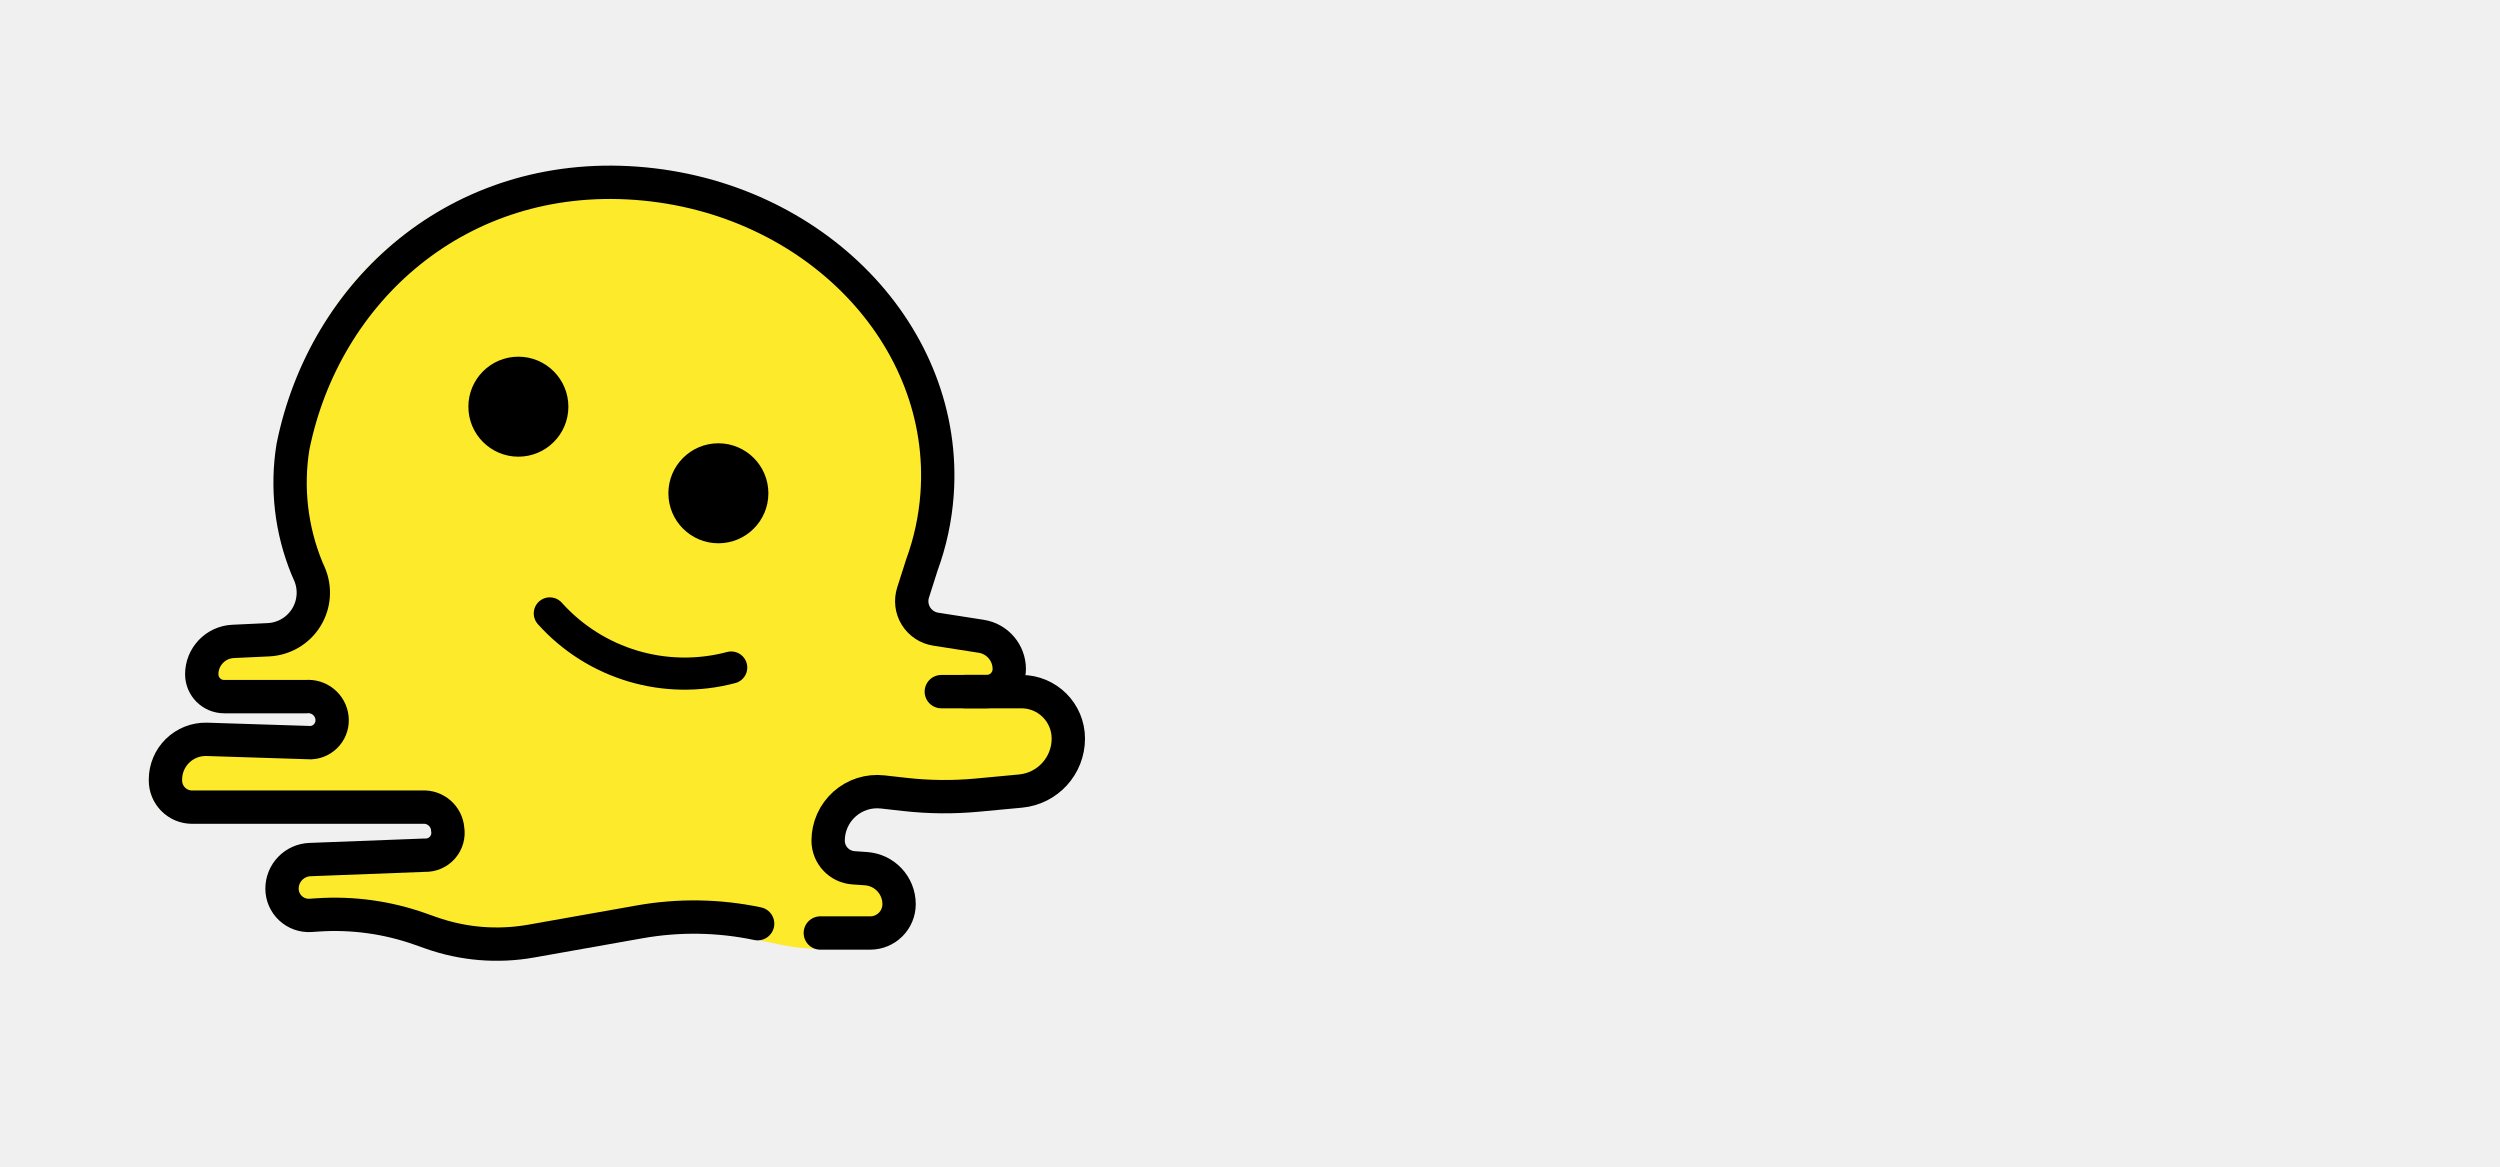
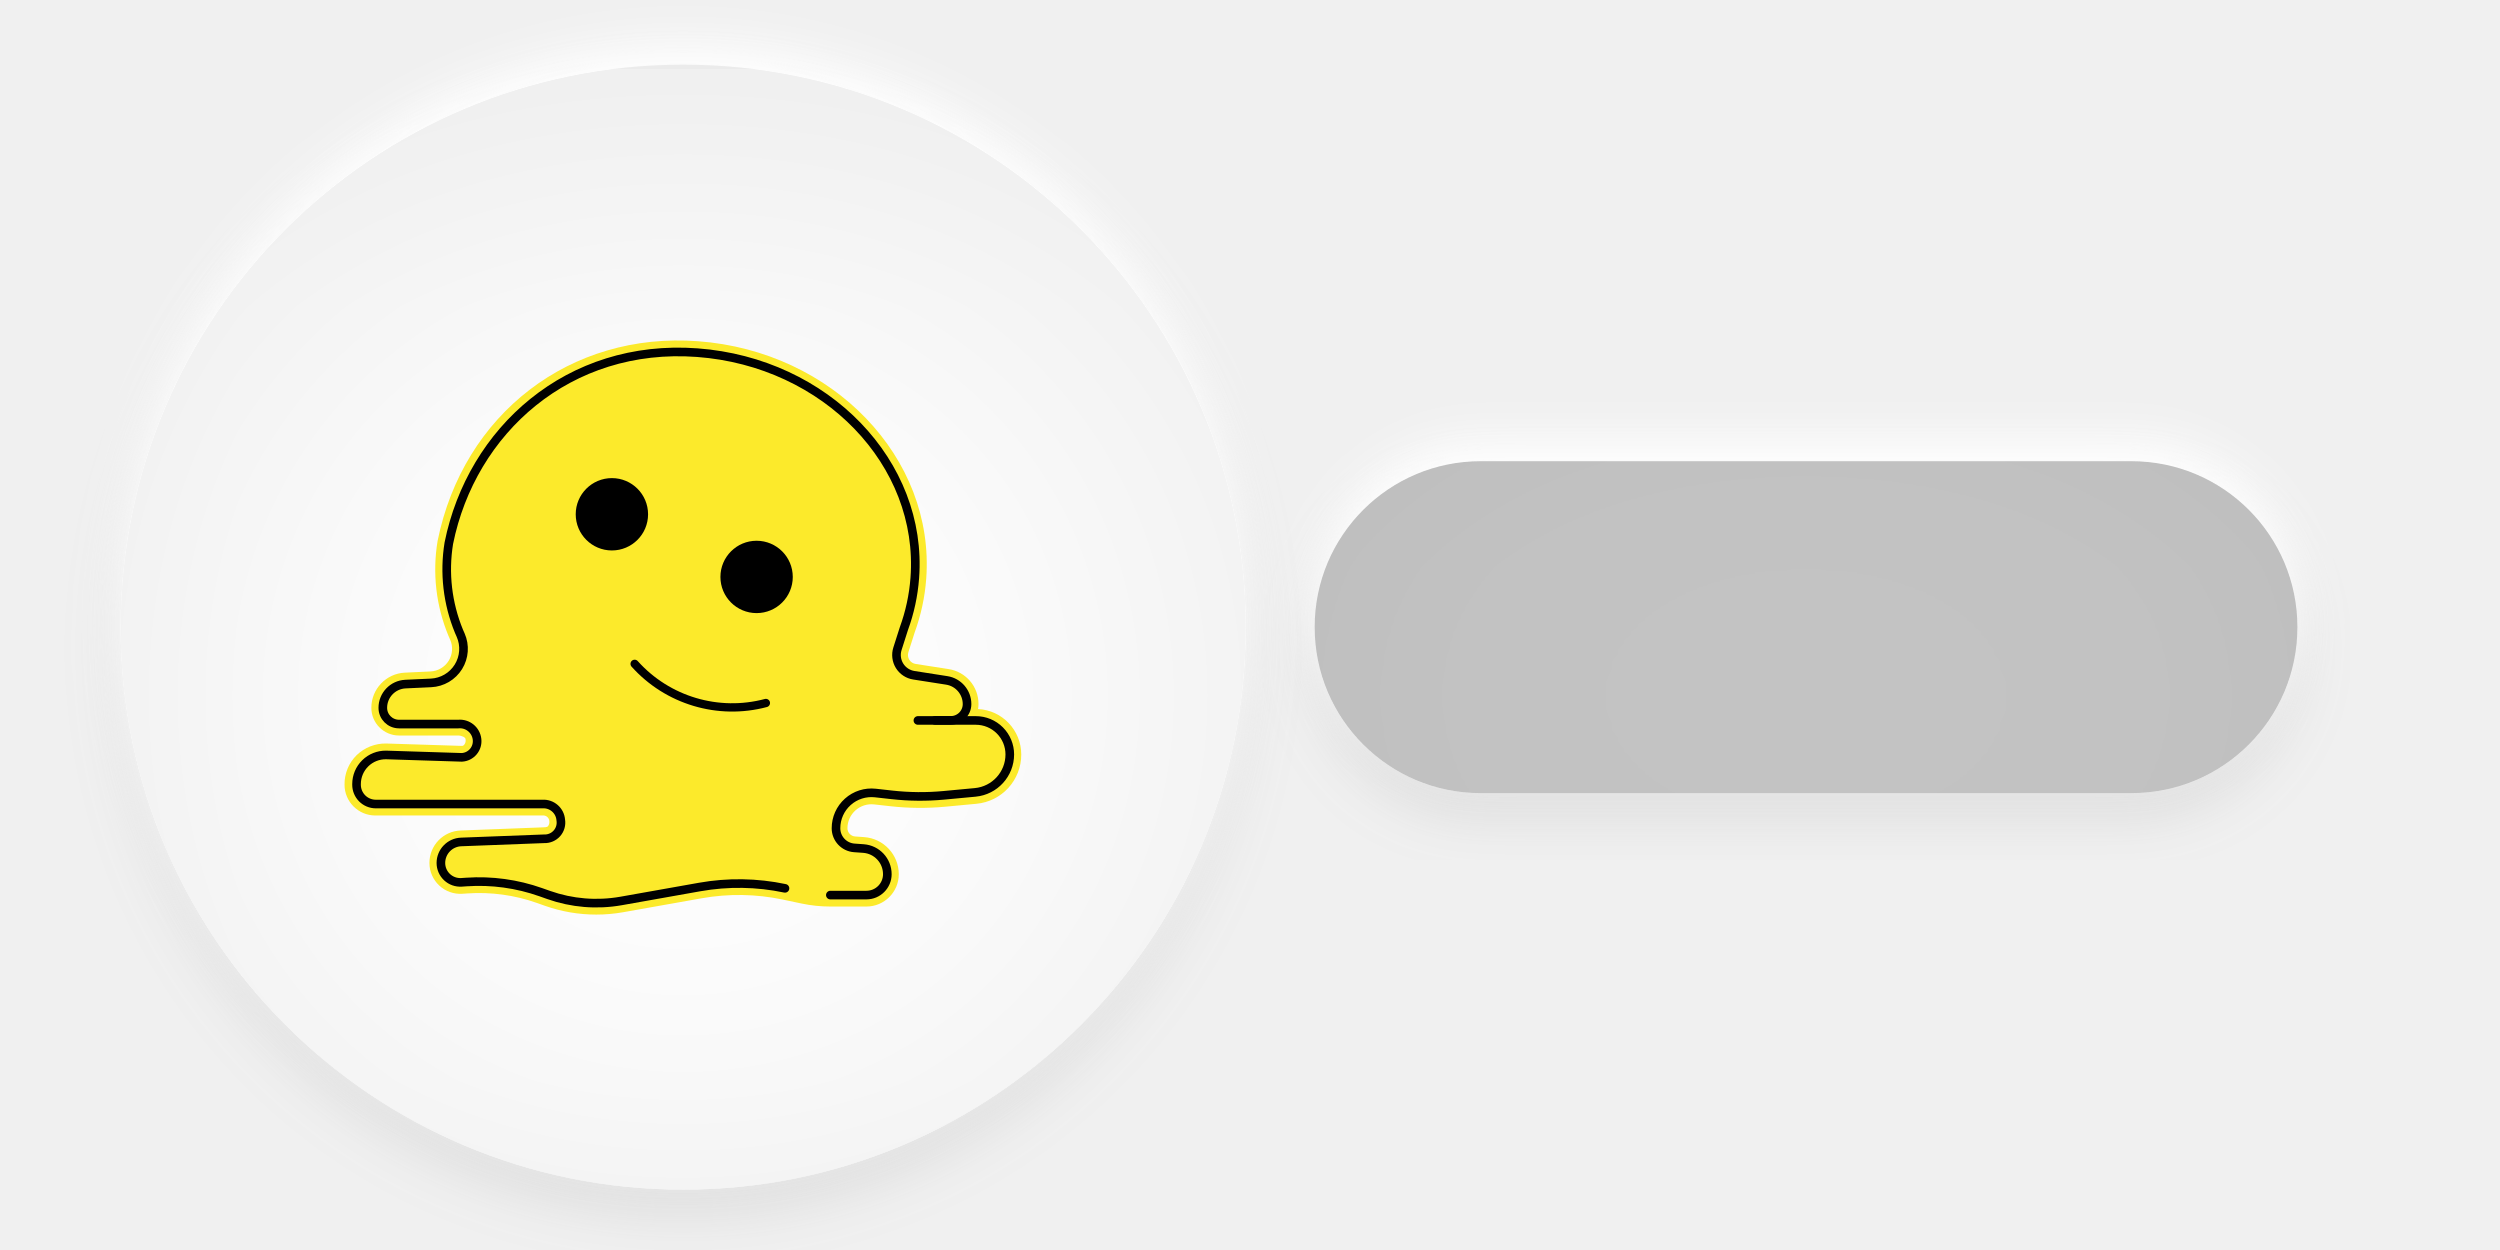
- <svg xmlns="http://www.w3.org/2000/svg" id="emoji" viewBox="0 0 150 70">
-   <rect id="my-rect" fill="#e5f9ff" x="0" y="0" rx="20" ry="20" />
-   <g>
-     <g id="color">
-       <path fill="#fcea2b" d="M29.807,57.598a12.777,12.777,0,0,1-4.263-.731l-.66-.233a14.323,14.323,0,0,0-5.774-.79l-.407.027a2.56,2.56,0,0,1-2.731-2.553A2.687,2.687,0,0,1,18.573,50.624l6.876-.263c.271-.001.337-.074.359-.098a.596.596,0,0,0,.108-.425.509.509,0,0,0-.573-.459H11.478a2.555,2.555,0,0,1-2.547-2.557,3.367,3.367,0,0,1,1.01-2.452,3.446,3.446,0,0,1,2.423-.961l6.322.199a.212.212,0,0,0,.158-.087.516.516,0,0,0,.131-.358l-.006-.103c0-.155-.309-.314-.612-.314H13.45a2.298,2.298,0,0,1-2.295-2.296,2.918,2.918,0,0,1,2.786-2.918l2.119-.099a1.877,1.877,0,0,0,1.632-2.629l-.143-.329a14.377,14.377,0,0,1-.901-7.858C18.77,16.073,27.665,9.248,38.256,10.05c11.177.833,19.661,9.675,18.913,19.708a16.521,16.521,0,0,1-.965,4.466l-.515,1.62a.749.749,0,0,0,.598.968l2.733.427a2.924,2.924,0,0,1,2.485,2.903,2.284,2.284,0,0,1-.037.411,3.772,3.772,0,0,1,3.582,3.763A4.096,4.096,0,0,1,61.322,48.41l-2.593.243a22.136,22.136,0,0,1-4.514-.04l-1.367-.152a1.991,1.991,0,0,0-2.211,1.978.685.685,0,0,0,.635.682l.757.054a3.092,3.092,0,0,1,2.866,3.074,2.685,2.685,0,0,1-2.683,2.683H49.218a11.543,11.543,0,0,1-2.373-.247l-1.583-.333a17.592,17.592,0,0,0-6.711-.105l-6.517,1.157A12.74,12.74,0,0,1,29.807,57.598Z" />
+ <svg xmlns="http://www.w3.org/2000/svg" xmlns:xlink="http://www.w3.org/1999/xlink" id="emoji" width="160" height="80" viewBox="0 0 550 290" version="1.1">
+   <defs>
+     <rect id="my-rect" x="290" y="107" width="228" height="77" rx="38.5" />
+     <filter x="-5.3%" y="-17.8%" width="110.6%" height="137.8%" filterUnits="objectBoundingBox" id="filter-kjw8_mgt4y-2">
+       <feOffset dx="0" dy="5" in="SourceAlpha" result="shadowOffsetOuter1" />
+       <feGaussianBlur stdDeviation="6.5" in="shadowOffsetOuter1" result="shadowBlurOuter1" />
+       <feComposite in="shadowBlurOuter1" in2="SourceAlpha" operator="out" result="shadowBlurOuter1" />
+       <feColorMatrix values="0 0 0 0 0.86   0 0 0 0 0.86   0 0 0 0 0.86  0 0 0 1 0" type="matrix" in="shadowBlurOuter1" result="shadowMatrixOuter1" />
+       <feOffset dx="0" dy="-5" in="SourceAlpha" result="shadowOffsetOuter2" />
+       <feGaussianBlur stdDeviation="5" in="shadowOffsetOuter2" result="shadowBlurOuter2" />
+       <feComposite in="shadowBlurOuter2" in2="SourceAlpha" operator="out" result="shadowBlurOuter2" />
+       <feColorMatrix values="0 0 0 0 1   0 0 0 0 1   0 0 0 0 1  0 0 0 1 0" type="matrix" in="shadowBlurOuter2" result="shadowMatrixOuter2" />
+       <feMerge>
+         <feMergeNode in="shadowMatrixOuter1" />
+         <feMergeNode in="shadowMatrixOuter2" />
+       </feMerge>
+     </filter>
+     <filter x="-19.2%" y="-60.4%" width="138.4%" height="223.0%" filterUnits="objectBoundingBox" id="filter-kjw8_mgt4y-3">
+       <feGaussianBlur stdDeviation="58.5" in="SourceAlpha" result="shadowBlurInner1" />
+       <feOffset dx="0" dy="16" in="shadowBlurInner1" result="shadowOffsetInner1" />
+       <feComposite in="shadowOffsetInner1" in2="SourceAlpha" operator="arithmetic" k2="-1" k3="1" result="shadowInnerInner1" />
+       <feColorMatrix values="0 0 0 0 0   0 0 0 0 0   0 0 0 0 0  0 0 0 0.078 0" type="matrix" in="shadowInnerInner1" />
+     </filter>
+     <circle id="path-kjw8_mgt4y-4" cx="143.5" cy="145.5" r="130.5" />
+     <filter x="-8.4%" y="-9.2%" width="116.9%" height="119.5%" filterUnits="objectBoundingBox" id="filter-kjw8_mgt4y-5">
+       <feOffset dx="0" dy="5" in="SourceAlpha" result="shadowOffsetOuter1" />
+       <feGaussianBlur stdDeviation="6.5" in="shadowOffsetOuter1" result="shadowBlurOuter1" />
+       <feColorMatrix values="0 0 0 0 0.86   0 0 0 0 0.86   0 0 0 0 0.86  0 0 0 1 0" type="matrix" in="shadowBlurOuter1" result="shadowMatrixOuter1" />
+       <feOffset dx="0" dy="-5" in="SourceAlpha" result="shadowOffsetOuter2" />
+       <feGaussianBlur stdDeviation="5" in="shadowOffsetOuter2" result="shadowBlurOuter2" />
+       <feColorMatrix values="0 0 0 0 1   0 0 0 0 1   0 0 0 0 1  0 0 0 1 0" type="matrix" in="shadowBlurOuter2" result="shadowMatrixOuter2" />
+       <feMerge>
+         <feMergeNode in="shadowMatrixOuter1" />
+         <feMergeNode in="shadowMatrixOuter2" />
+       </feMerge>
+     </filter>
+     <filter x="-30.5%" y="-31.2%" width="160.9%" height="163.6%" filterUnits="objectBoundingBox" id="filter-kjw8_mgt4y-6">
+       <feGaussianBlur stdDeviation="58.5" in="SourceAlpha" result="shadowBlurInner1" />
+       <feOffset dx="0" dy="16" in="shadowBlurInner1" result="shadowOffsetInner1" />
+       <feComposite in="shadowOffsetInner1" in2="SourceAlpha" operator="arithmetic" k2="-1" k3="1" result="shadowInnerInner1" />
+       <feColorMatrix values="0 0 0 0 0   0 0 0 0 0   0 0 0 0 0  0 0 0 0.078 0" type="matrix" in="shadowInnerInner1" />
+     </filter>
+   </defs>
+   <g id="Page-1" stroke="none" stroke-width="1" fill="none" fill-rule="evenodd">
+     <g id="Rectangle-Copy-2">
+       <use fill="black" fill-opacity="1" filter="url(#filter-kjw8_mgt4y-2)" xlink:href="#my-rect" />
+       <use fill-opacity="0.15" fill="#000000" fill-rule="evenodd" xlink:href="#my-rect" />
+       <use fill="black" fill-opacity="1" filter="url(#filter-kjw8_mgt4y-3)" xlink:href="#my-rect" />
    </g>
-     <g id="line">
-       <path fill="none" stroke="#000" stroke-linecap="round" stroke-miterlimit="10" stroke-width="2" d="M49.219,55.98h2.994a1.732,1.732,0,0,0,1.732-1.732h0a2.133,2.133,0,0,0-1.983-2.128l-.755-.053a1.633,1.633,0,0,1-1.519-1.629h0a2.94,2.94,0,0,1,3.266-2.922l1.367.153a21.143,21.143,0,0,0,4.319.038l2.593-.243A3.163,3.163,0,0,0,64.1,44.315h0a2.816,2.816,0,0,0-2.816-2.817H56.478" />
-       <path fill="none" stroke="#000" stroke-linecap="round" stroke-miterlimit="10" stroke-width="2" d="M57.9,41.494h1.304a1.352,1.352,0,0,0,1.352-1.352h0a1.989,1.989,0,0,0-1.682-1.965l-2.733-.427a1.699,1.699,0,0,1-1.357-2.195l.529-1.659a15.581,15.581,0,0,0,.909-4.209c.71-9.527-7.365-17.895-18.035-18.69S19.465,17.442,17.578,26.807a13.511,13.511,0,0,0,.84,7.29l.144.328a2.828,2.828,0,0,1-2.458,3.96l-2.119.099a1.972,1.972,0,0,0-1.88,1.97h0A1.345,1.345,0,0,0,13.45,41.798h4.907A1.431,1.431,0,0,1,19.92,43.062h0a1.345,1.345,0,0,1-1.258,1.498L12.39,44.36a2.414,2.414,0,0,0-2.463,2.413v.05a1.598,1.598,0,0,0,1.596,1.606h13.82a1.435,1.435,0,0,1,1.519,1.322h0a1.342,1.342,0,0,1-1.378,1.56l-6.879.263a1.746,1.746,0,0,0-1.684,1.744h0a1.608,1.608,0,0,0,1.717,1.605l.407-.028a15.347,15.347,0,0,1,6.156.843l.66.233a11.821,11.821,0,0,0,6.008.495L38.386,55.31a18.588,18.588,0,0,1,7.072.111" />
-       <path d="M34.103,24.401a3,3,0,1,1-3-3,3.001,3.001,0,0,1,3,3" />
-       <path d="M46.103,29.597a3,3,0,1,1-3-3,3.001,3.001,0,0,1,3,3" />
-       <path fill="none" stroke="#000" stroke-linecap="round" stroke-miterlimit="10" stroke-width="1.928" d="M32.989,36.805a10.868,10.868,0,0,0,10.883,3.247" />
+     <g id="Oval-Copy-2">
+       <use fill="black" fill-opacity="1" filter="url(#filter-kjw8_mgt4y-5)" xlink:href="#path-kjw8_mgt4y-4" />
+       <use fill="#FFFFFF" fill-rule="evenodd" xlink:href="#path-kjw8_mgt4y-4" />
+       <use fill="black" fill-opacity="1" filter="url(#filter-kjw8_mgt4y-6)" xlink:href="#path-kjw8_mgt4y-4" />
    </g>
-     <animateTransform id="animate" attributeName="transform" attributeType="XML" type="rotate" from="0 36 36" to="360 36 36" dur="2s" repeatCount="indefinite" />
+     <g>
+       <g id="Group" transform="translate(64.9309, 78.9862)">
+         <g id="color" fill="#FCEA2B" fill-rule="nonzero">
+           <path d="M58.404,133.198 C54.341,133.199 50.309,132.508 46.478,131.154 L44.632,130.501 C39.456,128.665 33.957,127.913 28.478,128.291 L27.338,128.367 C25.361,128.5 23.417,127.807 21.969,126.454 C20.521,125.101 19.698,123.208 19.697,121.226 C19.683,117.158 22.909,113.817 26.975,113.688 L46.211,112.953 C46.968,112.951 47.154,112.746 47.216,112.68 C47.465,112.337 47.573,111.912 47.519,111.492 C47.485,111.106 47.294,110.75 46.991,110.508 C46.689,110.266 46.3,110.157 45.916,110.208 L7.126,110.208 C3.186,110.195 0,106.996 0,103.055 C-0.035,100.478 0.986,97.999 2.827,96.195 C4.647,94.446 7.08,93.481 9.605,93.507 L27.292,94.064 C27.468,94.053 27.631,93.964 27.735,93.821 C27.98,93.546 28.111,93.187 28.101,92.818 L28.085,92.531 C28.085,92.097 27.221,91.654 26.371,91.654 L12.643,91.654 C9.098,91.649 6.226,88.776 6.223,85.231 C6.218,80.863 9.653,77.265 14.017,77.068 L19.946,76.792 C21.673,76.711 23.251,75.785 24.163,74.316 C25.075,72.846 25.205,71.022 24.511,69.437 L24.109,68.517 C21.23,61.569 20.356,53.952 21.587,46.532 C27.526,17.029 52.41,-2.065 82.039,0.179 C113.307,2.509 137.042,27.245 134.95,55.314 C134.633,59.583 133.725,63.788 132.25,67.807 L130.811,72.339 C130.625,72.922 130.703,73.557 131.024,74.077 C131.346,74.598 131.878,74.952 132.483,75.046 L140.13,76.24 C144.141,76.849 147.1,80.305 147.083,84.363 C147.083,84.748 147.048,85.133 146.979,85.513 C152.588,85.795 156.993,90.423 157,96.039 C157.022,101.986 152.491,106.961 146.569,107.494 L139.315,108.174 C135.114,108.567 130.882,108.53 126.688,108.062 L122.863,107.636 C121.289,107.461 119.715,107.964 118.534,109.02 C117.354,110.076 116.679,111.585 116.678,113.169 C116.68,114.171 117.454,115.002 118.454,115.075 L120.571,115.226 C125.081,115.556 128.576,119.304 128.59,123.826 C128.586,127.969 125.228,131.327 121.085,131.331 L112.708,131.331 C110.477,131.331 108.253,131.099 106.069,130.64 L101.641,129.708 C95.46,128.406 89.086,128.306 82.866,129.413 L64.636,132.65 C62.578,133.015 60.493,133.198 58.404,133.198 Z" id="Path" />
+         </g>
+         <g id="line" transform="translate(2.7873, 2.6617)">
+           <path d="M109.922,126.01 L118.298,126.01 C120.974,126.01 123.143,123.841 123.143,121.165 L123.143,121.165 C123.143,118.032 120.72,115.432 117.594,115.212 L115.481,115.064 C113.088,114.896 111.233,112.905 111.233,110.506 L111.233,110.506 C111.233,108.166 112.229,105.936 113.974,104.376 C115.718,102.815 118.045,102.072 120.371,102.332 L124.195,102.759 C128.209,103.207 132.258,103.242 136.279,102.865 L143.532,102.185 C148.078,101.758 151.553,97.942 151.554,93.376 L151.554,93.376 C151.554,91.287 150.724,89.282 149.246,87.805 C147.768,86.327 145.764,85.497 143.674,85.497 L130.232,85.497" id="Path" stroke="#000000" stroke-width="2" stroke-linecap="round" />
+           <path d="M134.208,85.484 L137.856,85.484 C139.945,85.484 141.638,83.791 141.638,81.702 L141.638,81.702 C141.638,78.961 139.641,76.628 136.933,76.205 L129.287,75.01 C127.916,74.796 126.707,73.994 125.977,72.813 C125.248,71.633 125.07,70.192 125.491,68.87 L126.971,64.229 C128.359,60.441 129.214,56.478 129.513,52.454 C131.499,25.802 108.91,2.392 79.057,0.167 C49.204,-2.058 26.682,18.196 21.405,44.396 C20.292,51.28 21.106,58.339 23.755,64.79 L24.157,65.706 C25.204,68.093 25.008,70.841 23.633,73.055 C22.259,75.269 19.883,76.664 17.28,76.785 L11.352,77.061 C8.408,77.198 6.092,79.625 6.093,82.572 L6.093,82.572 C6.093,84.65 7.778,86.334 9.855,86.334 L23.584,86.334 C25.763,86.119 27.71,87.694 27.956,89.87 L27.956,89.87 C28.075,90.898 27.765,91.93 27.099,92.723 C26.433,93.515 25.47,93.999 24.436,94.059 L6.89,93.502 C5.076,93.466 3.323,94.161 2.027,95.431 C0.731,96.701 0,98.44 0,100.254 L0,100.394 C-0.006,101.583 0.461,102.726 1.299,103.569 C2.138,104.412 3.277,104.887 4.466,104.888 L43.129,104.888 C45.318,104.752 47.211,106.399 47.38,108.585 L47.38,108.585 C47.564,109.699 47.237,110.837 46.489,111.683 C45.742,112.529 44.654,112.995 43.526,112.95 L24.281,113.685 C21.653,113.777 19.569,115.935 19.569,118.565 L19.569,118.565 C19.569,119.811 20.086,121.002 20.996,121.853 C21.907,122.703 23.129,123.139 24.373,123.054 L25.511,122.977 C31.352,122.581 37.213,123.384 42.732,125.337 L44.579,125.989 C49.967,127.895 55.758,128.372 61.385,127.374 L79.616,124.136 C86.169,122.973 92.885,123.078 99.399,124.447" id="Path" stroke="#000000" stroke-width="2" stroke-linecap="round" />
+           <path d="M67.634,37.666 C67.634,42.301 63.877,46.058 59.241,46.058 C54.606,46.058 50.849,42.301 50.849,37.666 C50.849,33.03 54.606,29.273 59.241,29.273 C63.876,29.275 67.632,33.031 67.634,37.666" id="Path" fill="#000000" fill-rule="nonzero" />
+           <path d="M101.205,52.2 C101.205,56.835 97.448,60.593 92.812,60.593 C88.177,60.593 84.42,56.835 84.42,52.2 C84.42,47.565 88.177,43.807 92.812,43.807 C97.447,43.809 101.204,47.566 101.205,52.2" id="Path" fill="#000000" fill-rule="nonzero" />
+           <path d="M64.518,72.366 C72.151,80.878 83.915,84.388 94.964,81.451" id="Path" stroke="#000000" stroke-width="1.928" stroke-linecap="round" />
+         </g>
+       </g>
+       <animateTransform id="animate" attributeName="transform" attributeType="XML" type="rotate" from="0 143.5 145.5" to="360 143.5 145.5" dur="2s" repeatCount="indefinite" />
+     </g>
+     <text id="my-text" />
  </g>
-   <text id="my-text" />
</svg>
